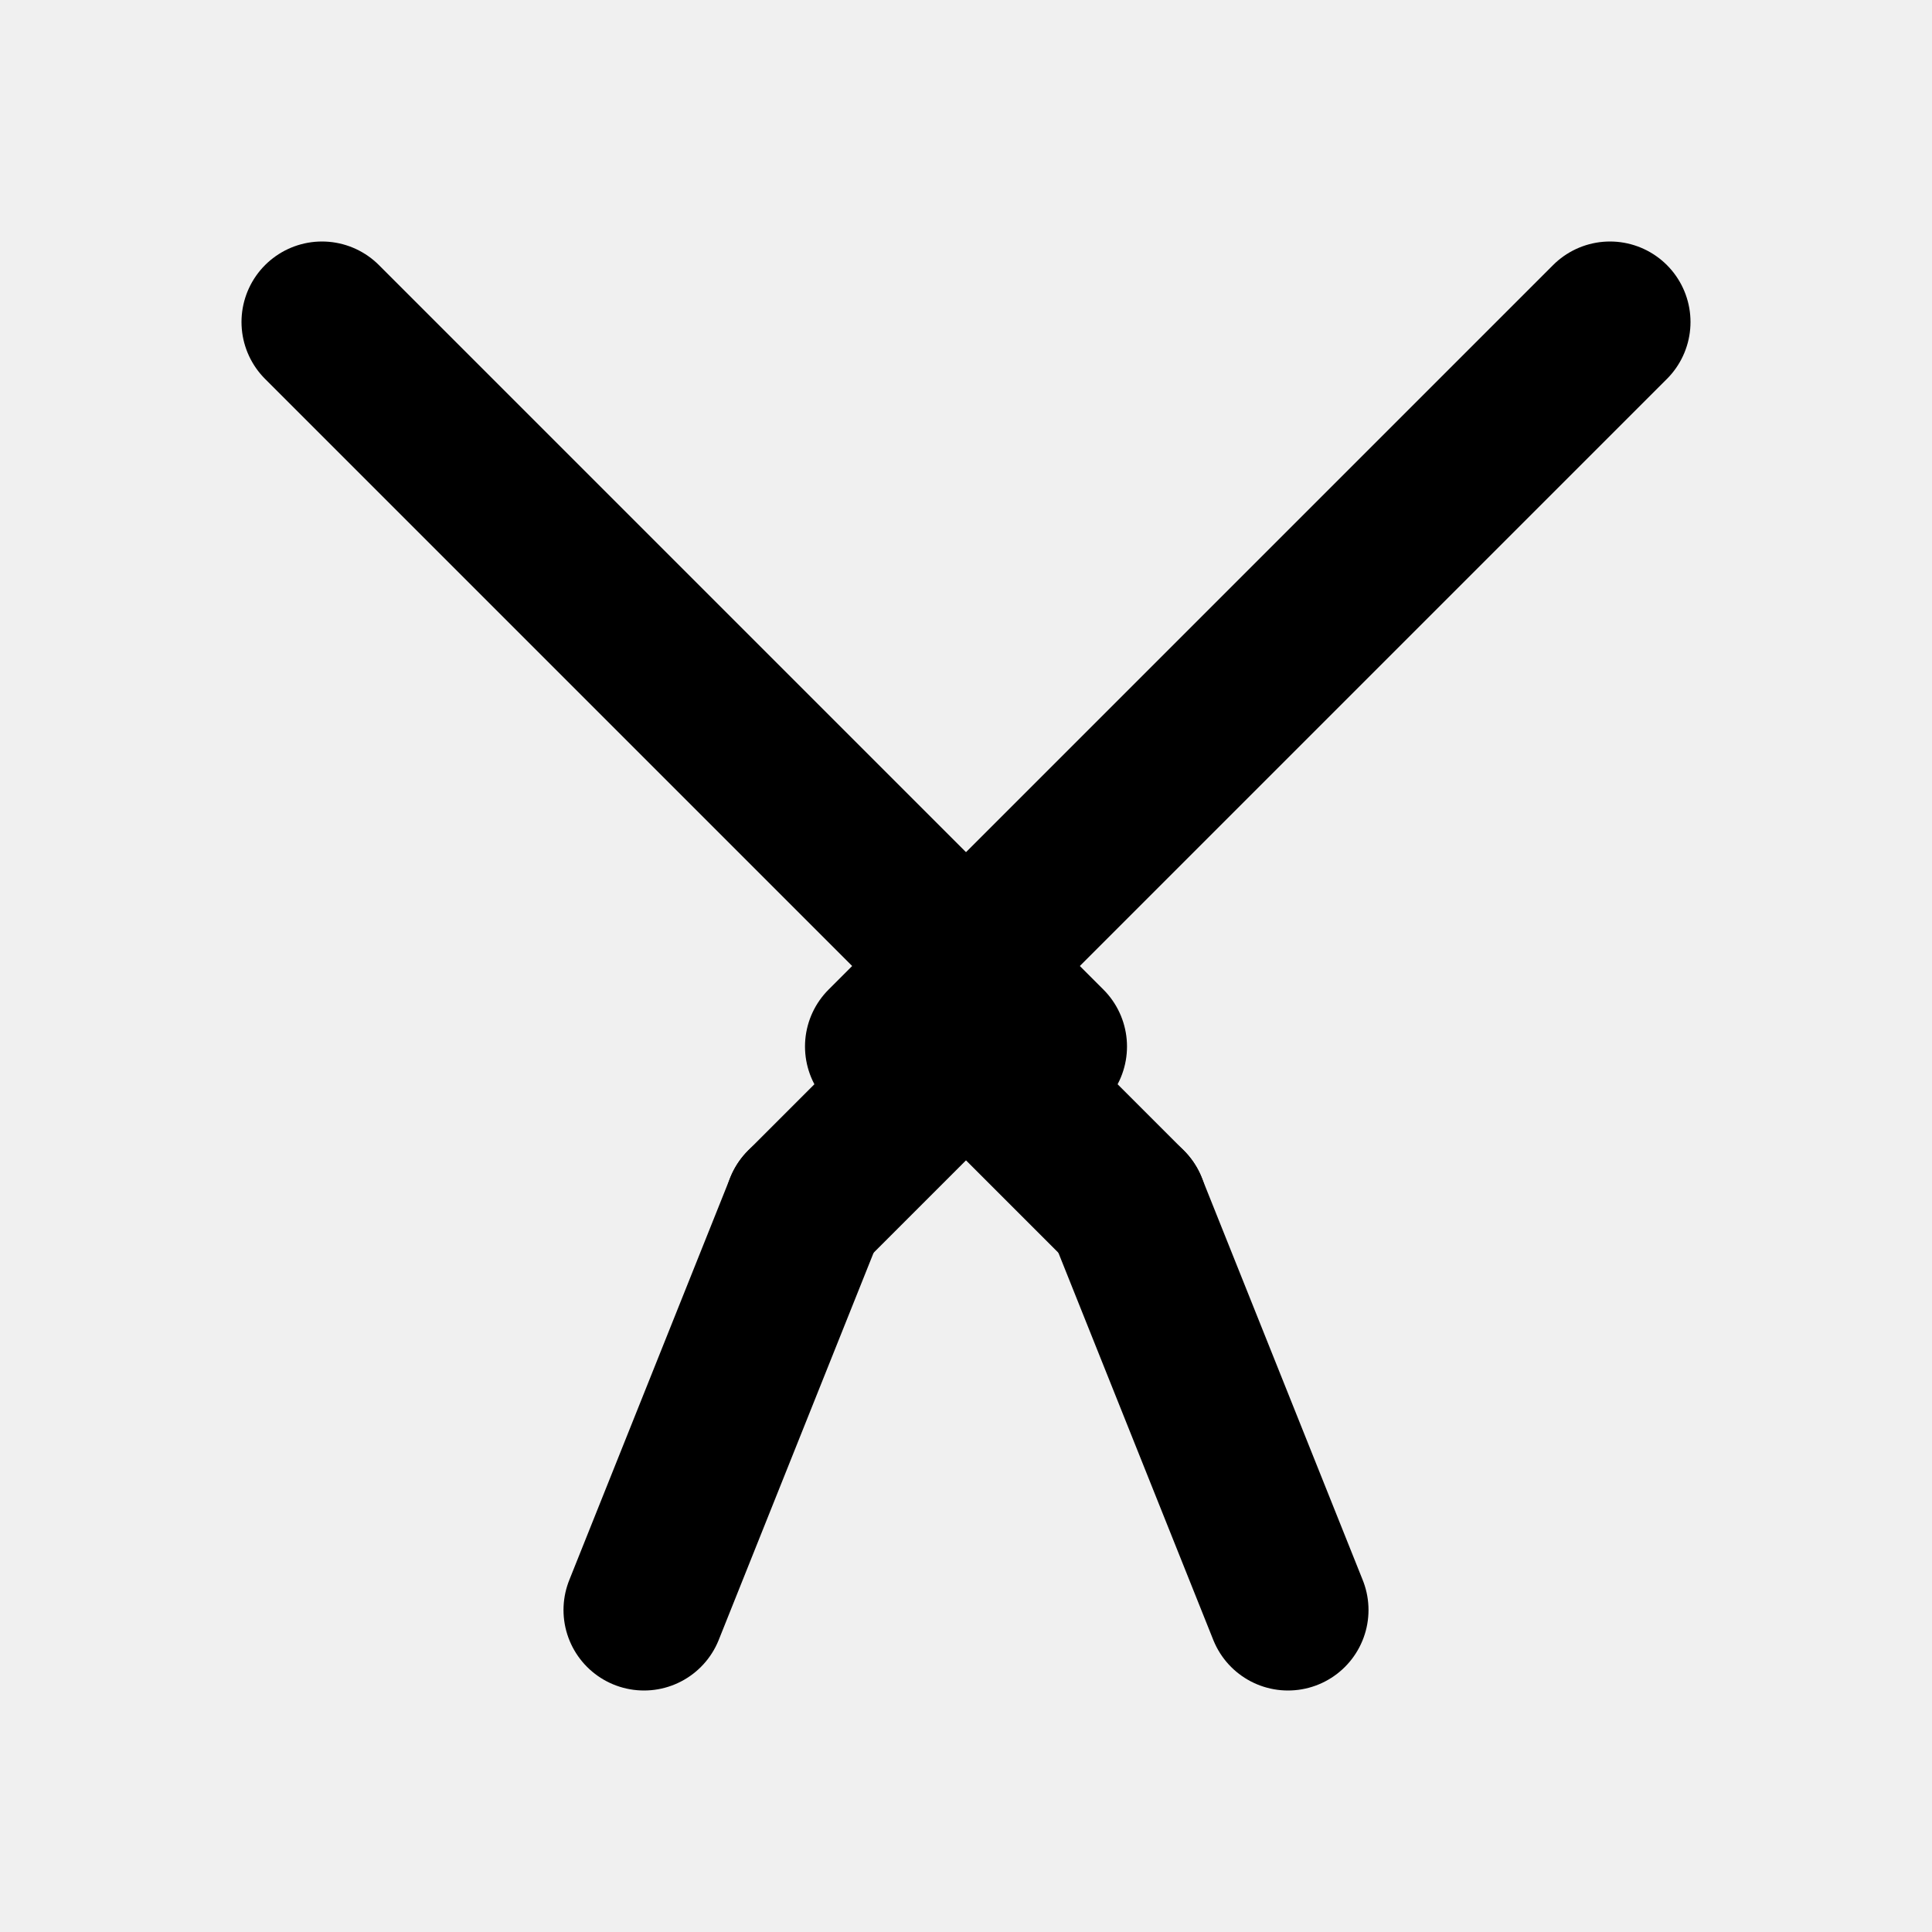
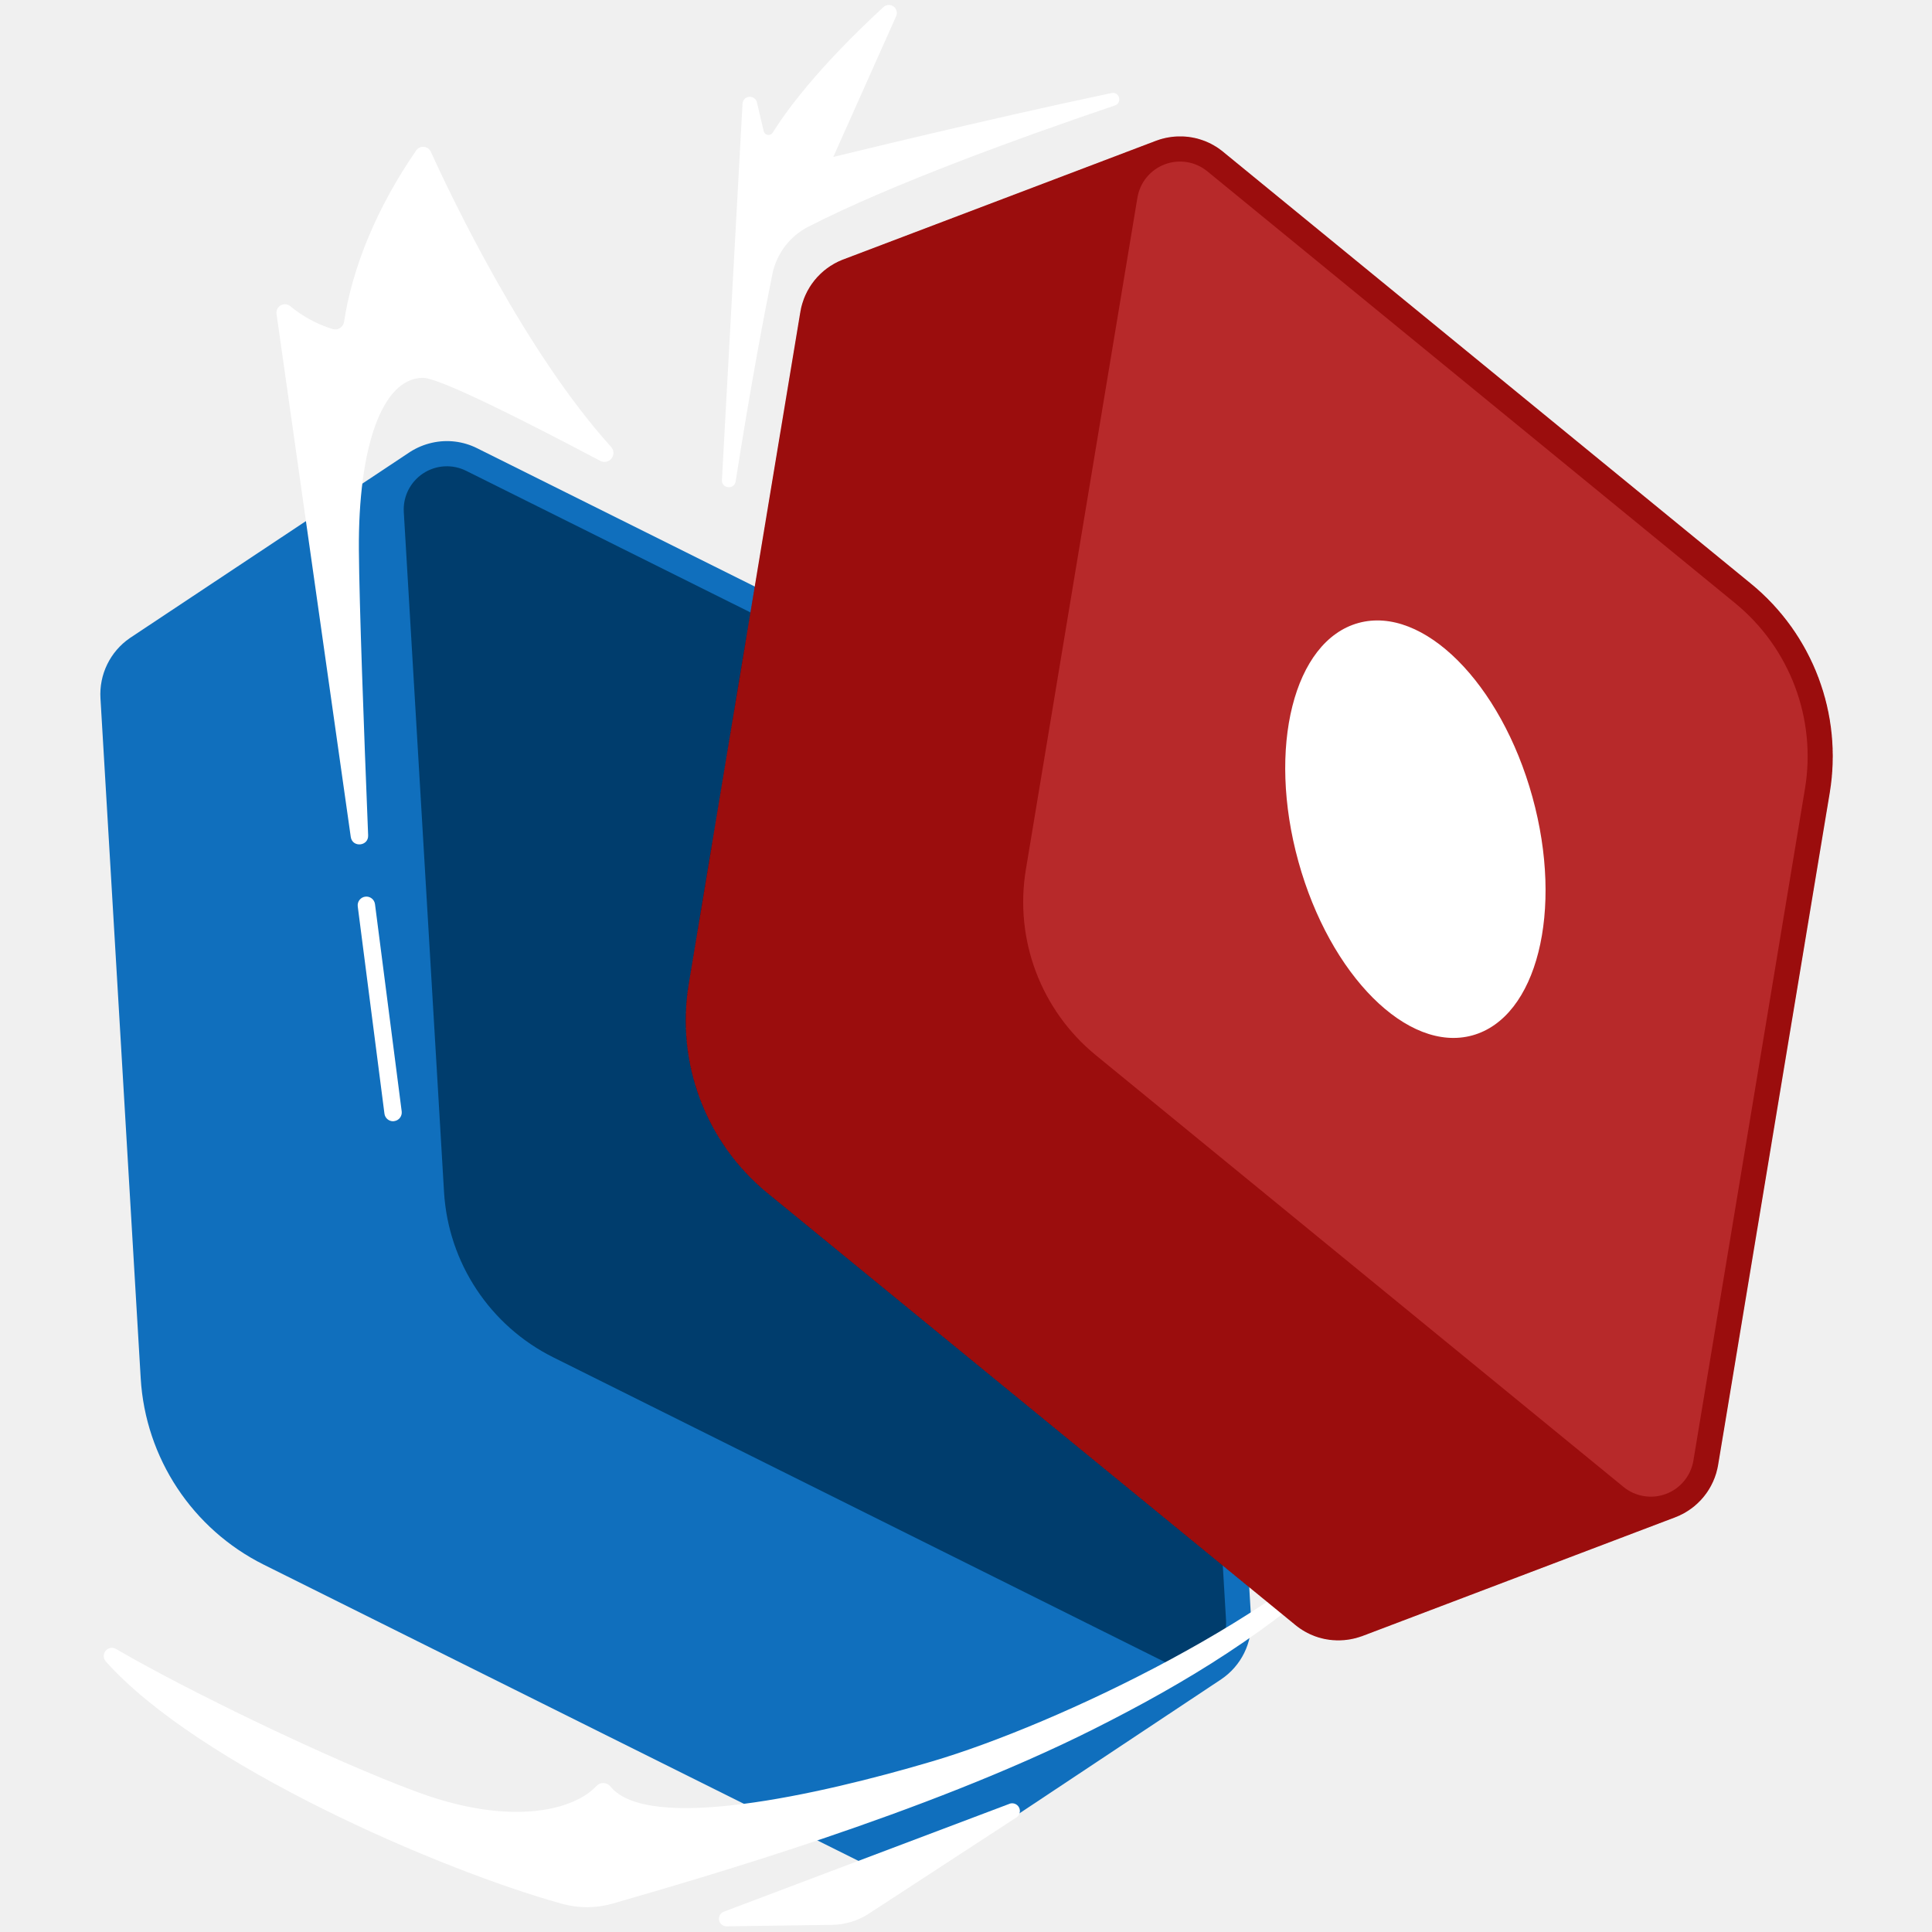
- <svg xmlns="http://www.w3.org/2000/svg" viewBox="0 0 24 24" fill="none" stroke="currentColor" stroke-width="2" stroke-linecap="round" stroke-linejoin="round">
-   <path d="M4 4l9 9" />
-   <path d="M20 4l-9 9" />
-   <path d="M12.5 12.5l-2.5 2.5" />
-   <path d="M11.5 12.5l2.5 2.5" />
-   <path d="M8 20l2-5" />
-   <path d="M16 20l-2-5" />
+ <svg xmlns="http://www.w3.org/2000/svg" id="Calque_1" data-name="Calque 1" viewBox="0 0 1000 1000">
+   <g style="fill:#106fbd;">
+     <path d="M626.75,485.91l20.82,351.94a35.21,35.21,0,0,1-15.49,31.36L487.37,965.35l-.06,0A35.56,35.56,0,0,1,476,970.12a34.85,34.85,0,0,1-23.51-2.87L136.58,809.9a115.45,115.45,0,0,1-63.75-96.49L52,361.46a35.26,35.26,0,0,1,15.23-31.21l145.05-96.36a35.72,35.72,0,0,1,11.27-4.7,34.87,34.87,0,0,1,23.51,2.87L563,389.42a115.41,115.41,0,0,1,63.75,96.49Z" />
+     <path style="filter: brightness(30%);" d="M613.78,486.67l20.82,352a22.34,22.34,0,0,1-32.26,21.31L286.4,702.57A102.43,102.43,0,0,1,229.83,617L209,265a22.35,22.35,0,0,1,32.26-21.32L557.2,401.05A102.42,102.42,0,0,1,613.78,486.67Z" />
+   </g>
+   <g style="fill:#fff;">
+     <path class="cls-4" d="M718.29,776.48,700,804.18c-40.63,39.5-87.06,67.25-133.81,90.75-87.32,43.9-203.67,77.19-249,90.34a48,48,0,0,1-26.17.16c-64-17.72-188.62-72-236.28-125.49a4.23,4.23,0,0,1,5.3-6.45c35.64,20.87,111.22,57.64,156.37,74.22,49.18,18.06,81.29,8.74,92.28-3.26a4.77,4.77,0,0,1,7.24.21c19.51,24,107.26,4.6,166.64-13C546.91,892.66,668.42,835.1,718.29,776.48Z" />
+     <path class="cls-4" d="M522.09,933.81,374.64,989.49a3.92,3.92,0,0,0,1.44,7.58l54.62-.77a35.63,35.63,0,0,0,19-5.79l76-49.55A4,4,0,0,0,522.09,933.81Z" />
+     <path class="cls-4" d="M218.92,195.56c-21.14.07-33.55,35.86-33.16,89.08.2,28,2.58,92.74,4.79,147.73.23,5.71-8.18,6.48-9,.81L143.13,162.47a4.38,4.38,0,0,1,7.12-4,63.63,63.63,0,0,0,21.93,11.85,4.61,4.61,0,0,0,5.9-3.72c4.2-27.7,16.63-58.74,37.35-88.74a4.36,4.36,0,0,1,7.56.69c10.86,23.87,49,103.8,93.34,152.79a4.65,4.65,0,0,1-5.62,7.22C274.14,219.18,227.7,195.54,218.92,195.56Z" />
+     <path class="cls-4" d="M203.45,580.36a4.51,4.51,0,0,1-4.46-3.92L185.17,469.15A4.5,4.5,0,0,1,194.1,468l13.82,107.29a4.5,4.5,0,0,1-3.89,5A3.86,3.86,0,0,1,203.45,580.36Z" />
+     <path class="cls-4" d="M577.08,54.58c-46.79,15.85-115.45,40.56-158.73,62.79a35.5,35.5,0,0,0-18.57,24.53c-3.95,19.49-11,56.09-19,107.26-.7,4.48-7.36,3.78-7.11-.75L384.33,53.68a3.78,3.78,0,0,1,7.46-.66l3.49,14.85a2.57,2.57,0,0,0,4.69.77c6.18-10,22.37-32.79,57.32-65a4.13,4.13,0,0,1,6.56,4.72L431.31,81.25s78.78-19.37,144-33.09C579.42,47.29,581,53.24,577.08,54.58Z" />
+   </g>
+   <g style="fill:#b7292a;">
+     <path style="filter: brightness(60%) saturate(120%);" d="M947.07,410.35,889.32,758.14a35.18,35.18,0,0,1-22.06,27.15L704.83,846.94l-.06,0a35.52,35.52,0,0,1-12.06,2.11,34.83,34.83,0,0,1-22.29-8L397.25,617.55a115.43,115.43,0,0,1-40.76-108.22l57.75-347.8A35.25,35.25,0,0,1,436,134.47L598.83,72.68a35.51,35.51,0,0,1,12-2.08,34.83,34.83,0,0,1,22.29,8L906.31,302.12a115.38,115.38,0,0,1,40.76,108.23Z" />
+     <path d="M934.25,408.22,876.5,756a22.34,22.34,0,0,1-36.18,13.63L567.15,546.13a102.42,102.42,0,0,1-36.17-96L588.73,102.3a22.34,22.34,0,0,1,36.18-13.63L898.08,312.18A102.42,102.42,0,0,1,934.25,408.22Z" />
+   </g>
+   <ellipse style="fill:#fff;" class="cls-4" cx="732.61" cy="429.16" rx="62.83" ry="110.73" transform="translate(-87.86 210.7) rotate(-15.45)" />
</svg>
